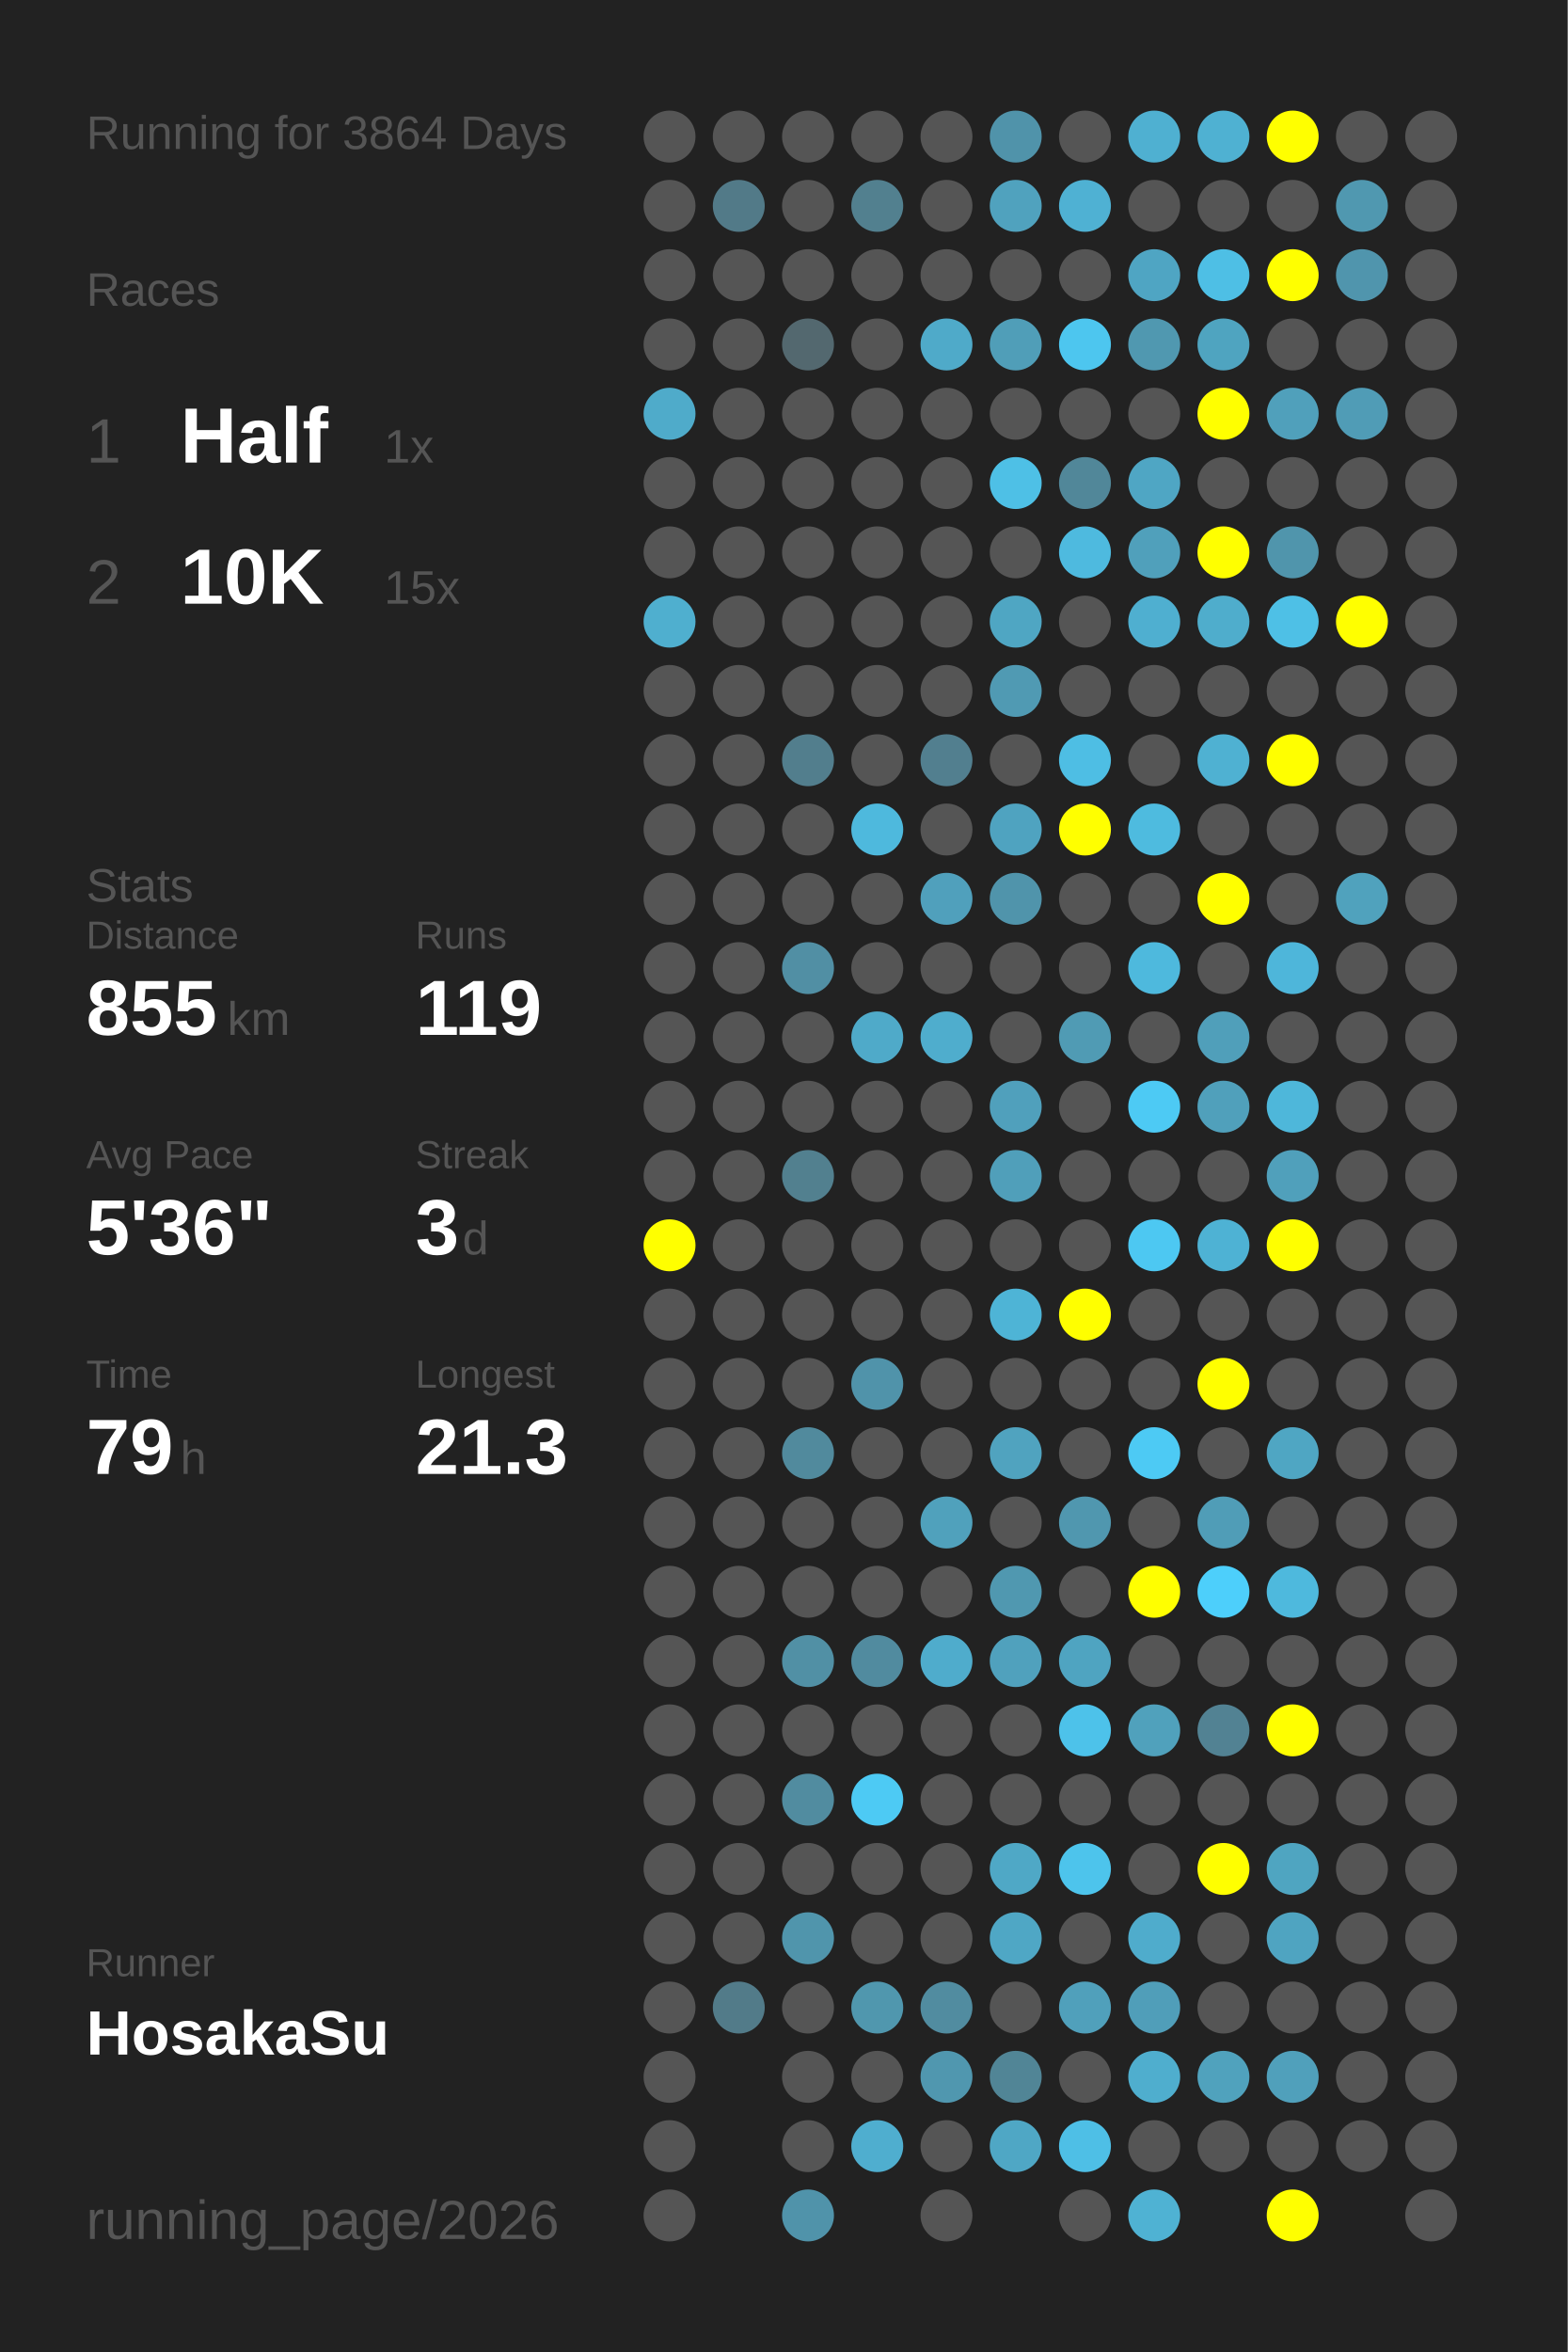
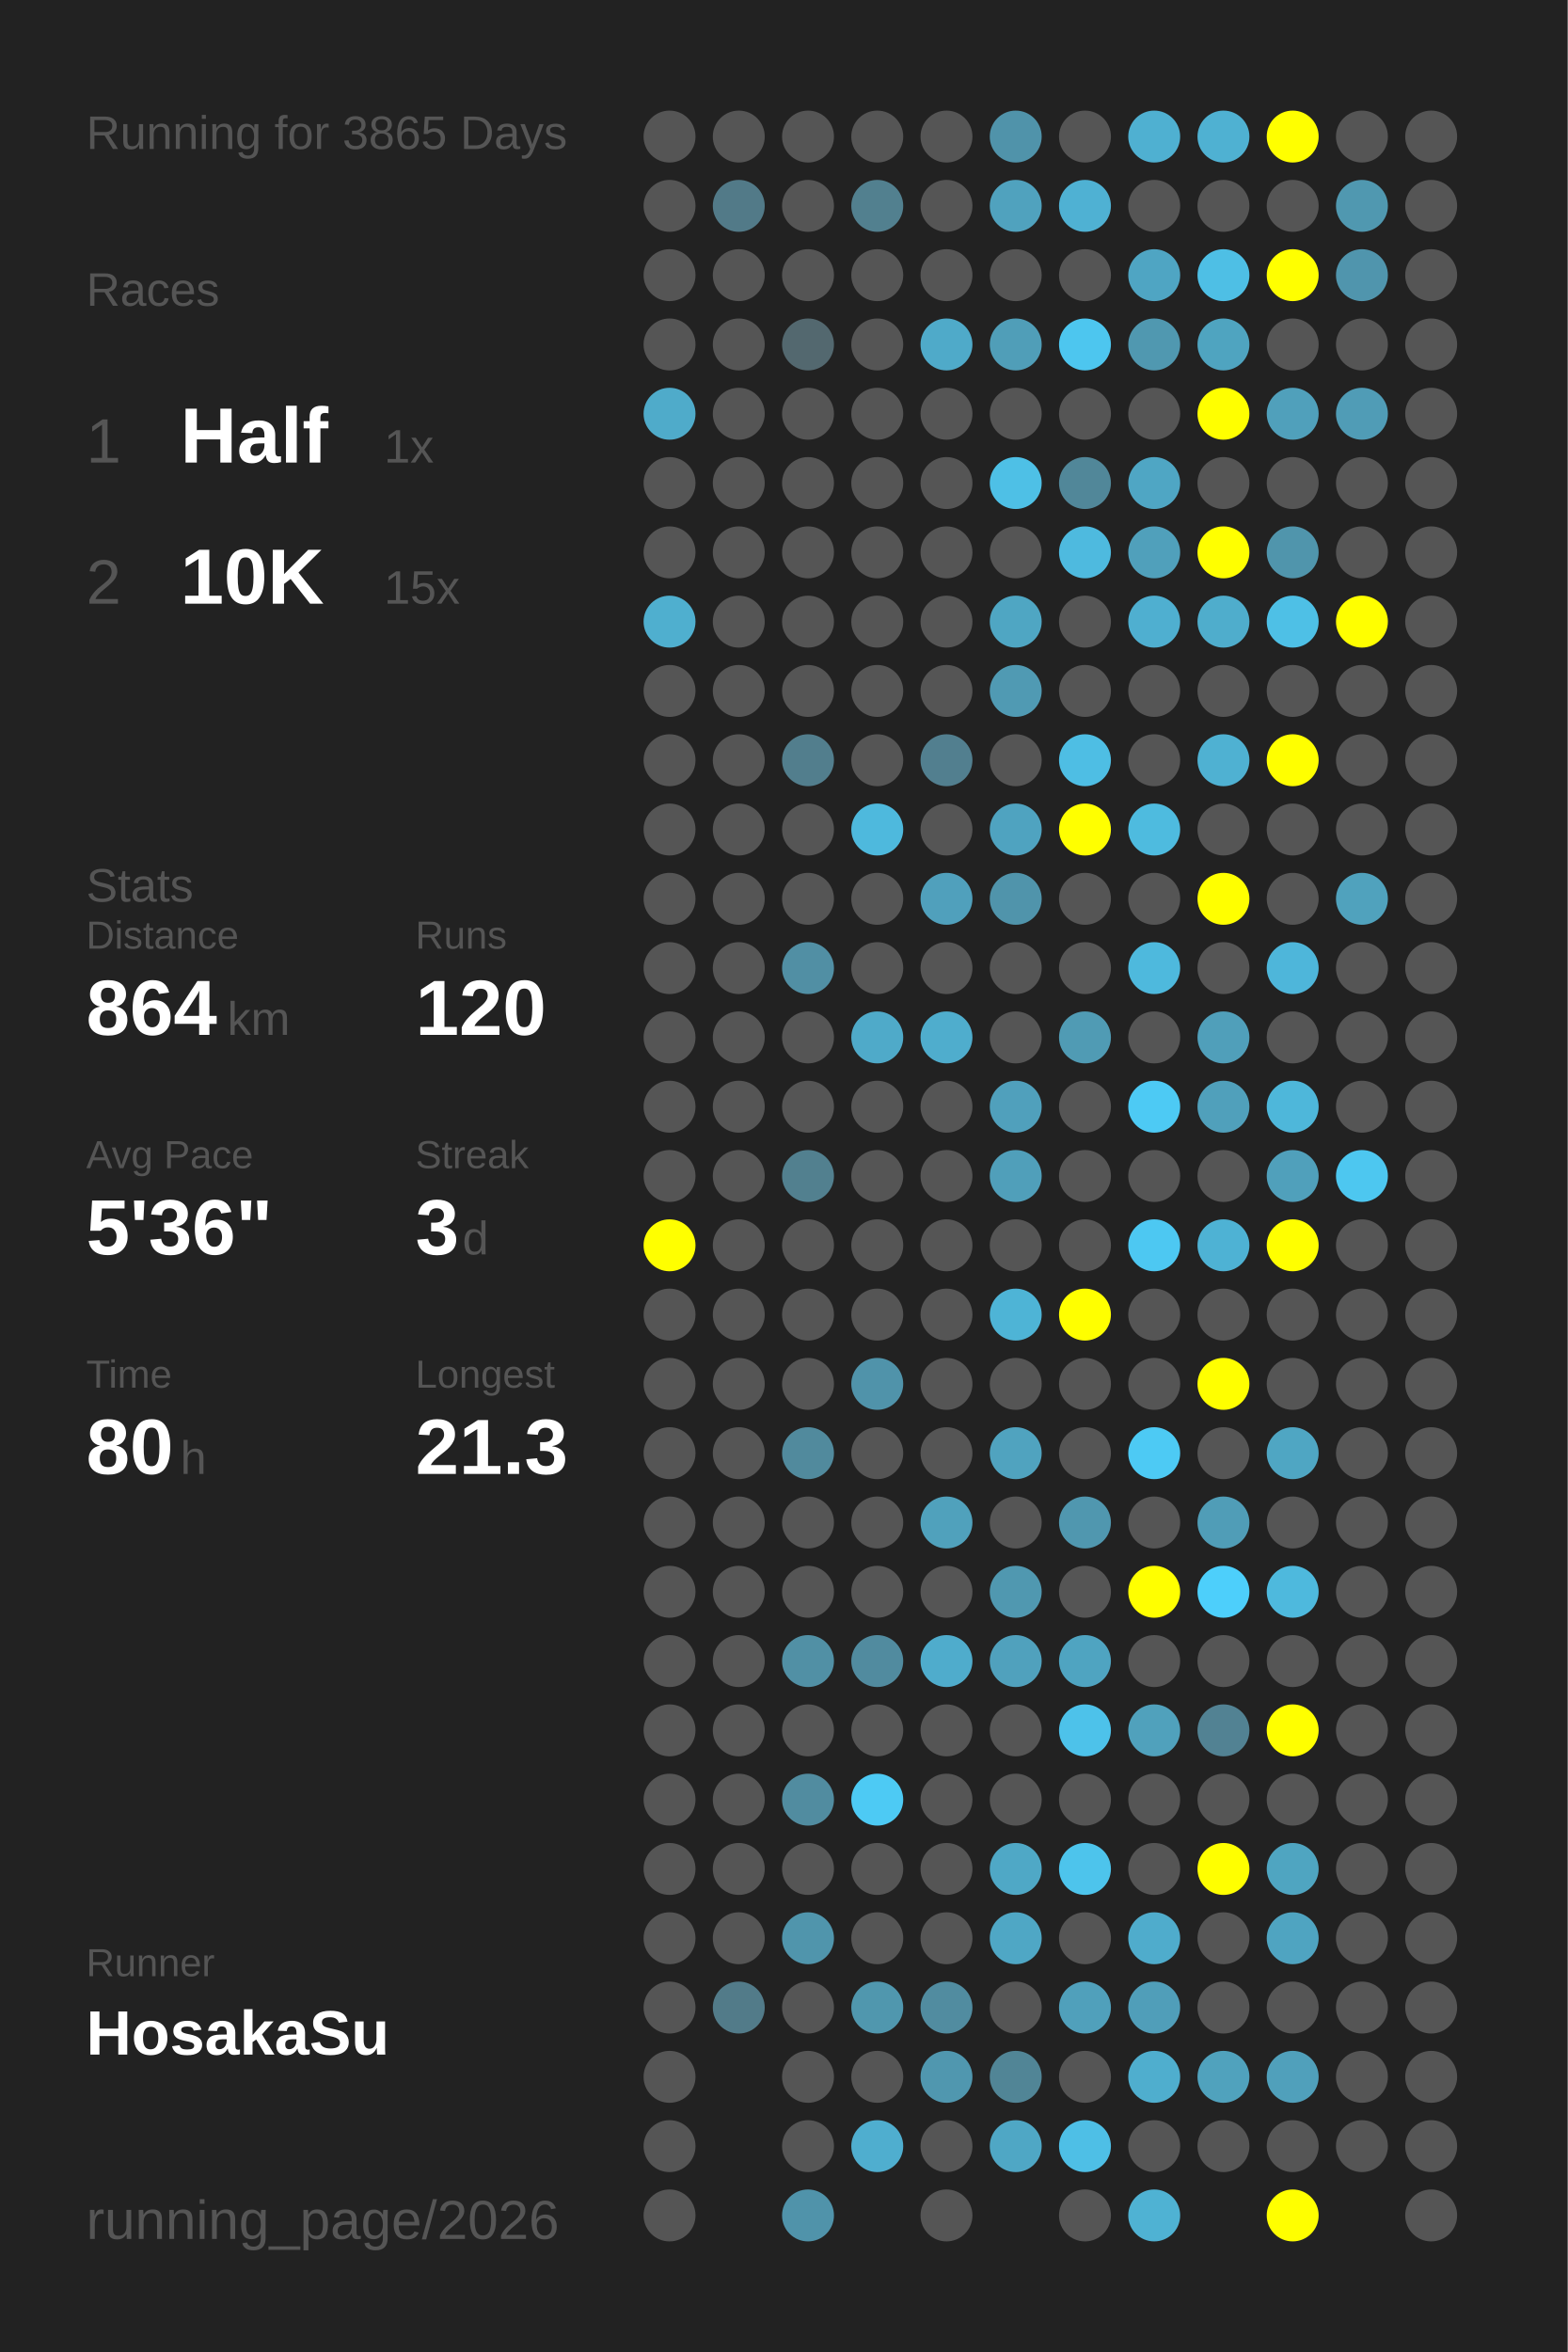
<svg xmlns="http://www.w3.org/2000/svg" baseProfile="full" height="300mm" version="1.1" viewBox="0,0,200,300" width="200mm">
  <defs />
  <rect fill="#222222" height="300" width="200" x="0" y="0" />
-   <text fill="#555555" style="font-size:6px; font-family:Arial;" x="11" y="19">Running for 3864 Days</text>
+   <text fill="#555555" style="font-size:6px; font-family:Arial;" x="11" y="19">Running for 3865 Days</text>
  <text fill="#555555" style="font-size:6px; font-family:Arial;" x="11" y="39">Races</text>
  <text fill="#555555" style="font-size:8px; font-family:Arial;" x="11" y="59">1</text>
  <text fill="#FFFFFF" style="font-size:10px; font-family:Arial; font-weight:bold;" x="23" y="59">Half</text>
  <text fill="#555555" style="font-size:6px; font-family:Arial;" x="49" y="59">1x</text>
  <text fill="#555555" style="font-size:8px; font-family:Arial;" x="11" y="77">2</text>
  <text fill="#FFFFFF" style="font-size:10px; font-family:Arial; font-weight:bold;" x="23" y="77">10K</text>
  <text fill="#555555" style="font-size:6px; font-family:Arial;" x="49" y="77">15x</text>
  <text fill="#555555" style="font-size:6px; font-family:Arial;" x="11" y="115">Stats</text>
  <text fill="#555555" style="font-size:5px; font-family:Arial;" x="11" y="121">Distance</text>
-   <text fill="#FFFFFF" style="font-size:10px; font-family:Arial; font-weight:bold;" x="11" y="132">855</text>
+   <text fill="#FFFFFF" style="font-size:10px; font-family:Arial; font-weight:bold;" x="11" y="132">864</text>
  <text fill="#555555" style="font-size:6px; font-family:Arial;" x="29" y="132">km</text>
  <text fill="#555555" style="font-size:5px; font-family:Arial;" x="53" y="121">Runs</text>
-   <text fill="#FFFFFF" style="font-size:10px; font-family:Arial; font-weight:bold;" x="53" y="132">119</text>
+   <text fill="#FFFFFF" style="font-size:10px; font-family:Arial; font-weight:bold;" x="53" y="132">120</text>
  <text fill="#555555" style="font-size:5px; font-family:Arial;" x="11" y="149">Avg Pace</text>
  <text fill="#FFFFFF" style="font-size:10px; font-family:Arial; font-weight:bold;" x="11" y="160">5'36"</text>
  <text fill="#555555" style="font-size:5px; font-family:Arial;" x="53" y="149">Streak</text>
  <text fill="#FFFFFF" style="font-size:10px; font-family:Arial; font-weight:bold;" x="53" y="160">3</text>
  <text fill="#555555" style="font-size:6px; font-family:Arial;" x="59" y="160">d</text>
  <text fill="#555555" style="font-size:5px; font-family:Arial;" x="11" y="177">Time</text>
-   <text fill="#FFFFFF" style="font-size:10px; font-family:Arial; font-weight:bold;" x="11" y="188">79</text>
+   <text fill="#FFFFFF" style="font-size:10px; font-family:Arial; font-weight:bold;" x="11" y="188">80</text>
  <text fill="#555555" style="font-size:6px; font-family:Arial;" x="23" y="188">h</text>
  <text fill="#555555" style="font-size:5px; font-family:Arial;" x="53" y="177">Longest</text>
  <text fill="#FFFFFF" style="font-size:10px; font-family:Arial; font-weight:bold;" x="53" y="188">21.3</text>
  <text fill="#555555" style="font-size:5px; font-family:Arial;" x="11" y="252.065">Runner</text>
  <text fill="#FFFFFF" style="font-size:8px; font-family:Arial; font-weight:bold;" x="11" y="262.065">HosakaSu</text>
  <text fill="#555555" style="font-size:7px; font-family:Arial;" x="11" y="285.581">running_page/2026</text>
  <circle cx="85.417" cy="17.419" fill="#555555" r="3.312" />
  <circle cx="85.417" cy="26.258" fill="#555555" r="3.312" />
  <circle cx="85.417" cy="35.097" fill="#555555" r="3.312" />
  <circle cx="85.417" cy="43.935" fill="#555555" r="3.312" />
  <circle cx="85.417" cy="52.774" fill="#4fabca" r="3.312" />
  <circle cx="85.417" cy="61.613" fill="#555555" r="3.312" />
  <circle cx="85.417" cy="70.452" fill="#555555" r="3.312" />
  <circle cx="85.417" cy="79.29" fill="#4fafcf" r="3.312" />
  <circle cx="85.417" cy="88.129" fill="#555555" r="3.312" />
  <circle cx="85.417" cy="96.968" fill="#555555" r="3.312" />
  <circle cx="85.417" cy="105.806" fill="#555555" r="3.312" />
  <circle cx="85.417" cy="114.645" fill="#555555" r="3.312" />
  <circle cx="85.417" cy="123.484" fill="#555555" r="3.312" />
  <circle cx="85.417" cy="132.323" fill="#555555" r="3.312" />
  <circle cx="85.417" cy="141.161" fill="#555555" r="3.312" />
  <circle cx="85.417" cy="150" fill="#555555" r="3.312" />
  <circle cx="85.417" cy="158.839" fill="#FFFF00" r="3.312" />
  <circle cx="85.417" cy="167.677" fill="#555555" r="3.312" />
  <circle cx="85.417" cy="176.516" fill="#555555" r="3.312" />
  <circle cx="85.417" cy="185.355" fill="#555555" r="3.312" />
  <circle cx="85.417" cy="194.194" fill="#555555" r="3.312" />
  <circle cx="85.417" cy="203.032" fill="#555555" r="3.312" />
  <circle cx="85.417" cy="211.871" fill="#555555" r="3.312" />
  <circle cx="85.417" cy="220.71" fill="#555555" r="3.312" />
  <circle cx="85.417" cy="229.548" fill="#555555" r="3.312" />
  <circle cx="85.417" cy="238.387" fill="#555555" r="3.312" />
  <circle cx="85.417" cy="247.226" fill="#555555" r="3.312" />
  <circle cx="85.417" cy="256.065" fill="#555555" r="3.312" />
  <circle cx="85.417" cy="264.903" fill="#555555" r="3.312" />
  <circle cx="85.417" cy="273.742" fill="#555555" r="3.312" />
  <circle cx="85.417" cy="282.581" fill="#555555" r="3.312" />
  <circle cx="94.25" cy="17.419" fill="#555555" r="3.312" />
  <circle cx="94.25" cy="26.258" fill="#527a88" r="3.312" />
  <circle cx="94.25" cy="35.097" fill="#555555" r="3.312" />
  <circle cx="94.25" cy="43.935" fill="#555555" r="3.312" />
  <circle cx="94.25" cy="52.774" fill="#555555" r="3.312" />
  <circle cx="94.25" cy="61.613" fill="#555555" r="3.312" />
  <circle cx="94.25" cy="70.452" fill="#555555" r="3.312" />
  <circle cx="94.25" cy="79.29" fill="#555555" r="3.312" />
  <circle cx="94.25" cy="88.129" fill="#555555" r="3.312" />
  <circle cx="94.25" cy="96.968" fill="#555555" r="3.312" />
  <circle cx="94.25" cy="105.806" fill="#555555" r="3.312" />
  <circle cx="94.25" cy="114.645" fill="#555555" r="3.312" />
  <circle cx="94.25" cy="123.484" fill="#555555" r="3.312" />
  <circle cx="94.25" cy="132.323" fill="#555555" r="3.312" />
  <circle cx="94.25" cy="141.161" fill="#555555" r="3.312" />
  <circle cx="94.25" cy="150" fill="#555555" r="3.312" />
  <circle cx="94.25" cy="158.839" fill="#555555" r="3.312" />
  <circle cx="94.25" cy="167.677" fill="#555555" r="3.312" />
  <circle cx="94.25" cy="176.516" fill="#555555" r="3.312" />
  <circle cx="94.25" cy="185.355" fill="#555555" r="3.312" />
  <circle cx="94.25" cy="194.194" fill="#555555" r="3.312" />
  <circle cx="94.25" cy="203.032" fill="#555555" r="3.312" />
  <circle cx="94.25" cy="211.871" fill="#555555" r="3.312" />
  <circle cx="94.25" cy="220.71" fill="#555555" r="3.312" />
  <circle cx="94.25" cy="229.548" fill="#555555" r="3.312" />
  <circle cx="94.25" cy="238.387" fill="#555555" r="3.312" />
  <circle cx="94.25" cy="247.226" fill="#555555" r="3.312" />
  <circle cx="94.25" cy="256.065" fill="#527b89" r="3.312" />
  <circle cx="103.083" cy="17.419" fill="#555555" r="3.312" />
  <circle cx="103.083" cy="26.258" fill="#555555" r="3.312" />
  <circle cx="103.083" cy="35.097" fill="#555555" r="3.312" />
  <circle cx="103.083" cy="43.935" fill="#53686f" r="3.312" />
  <circle cx="103.083" cy="52.774" fill="#555555" r="3.312" />
  <circle cx="103.083" cy="61.613" fill="#555555" r="3.312" />
  <circle cx="103.083" cy="70.452" fill="#555555" r="3.312" />
  <circle cx="103.083" cy="79.29" fill="#555555" r="3.312" />
  <circle cx="103.083" cy="88.129" fill="#555555" r="3.312" />
  <circle cx="103.083" cy="96.968" fill="#527e8d" r="3.312" />
  <circle cx="103.083" cy="105.806" fill="#555555" r="3.312" />
  <circle cx="103.083" cy="114.645" fill="#555555" r="3.312" />
  <circle cx="103.083" cy="123.484" fill="#518fa4" r="3.312" />
  <circle cx="103.083" cy="132.323" fill="#555555" r="3.312" />
  <circle cx="103.083" cy="141.161" fill="#555555" r="3.312" />
  <circle cx="103.083" cy="150" fill="#52808f" r="3.312" />
  <circle cx="103.083" cy="158.839" fill="#555555" r="3.312" />
  <circle cx="103.083" cy="167.677" fill="#555555" r="3.312" />
  <circle cx="103.083" cy="176.516" fill="#555555" r="3.312" />
  <circle cx="103.083" cy="185.355" fill="#518a9d" r="3.312" />
  <circle cx="103.083" cy="194.194" fill="#555555" r="3.312" />
  <circle cx="103.083" cy="203.032" fill="#555555" r="3.312" />
  <circle cx="103.083" cy="211.871" fill="#5190a5" r="3.312" />
  <circle cx="103.083" cy="220.71" fill="#555555" r="3.312" />
  <circle cx="103.083" cy="229.548" fill="#518ca0" r="3.312" />
  <circle cx="103.083" cy="238.387" fill="#555555" r="3.312" />
  <circle cx="103.083" cy="247.226" fill="#5095ac" r="3.312" />
  <circle cx="103.083" cy="256.065" fill="#555555" r="3.312" />
  <circle cx="103.083" cy="264.903" fill="#555555" r="3.312" />
  <circle cx="103.083" cy="273.742" fill="#555555" r="3.312" />
  <circle cx="103.083" cy="282.581" fill="#5093aa" r="3.312" />
  <circle cx="111.917" cy="17.419" fill="#555555" r="3.312" />
  <circle cx="111.917" cy="26.258" fill="#52808f" r="3.312" />
  <circle cx="111.917" cy="35.097" fill="#555555" r="3.312" />
  <circle cx="111.917" cy="43.935" fill="#555555" r="3.312" />
  <circle cx="111.917" cy="52.774" fill="#555555" r="3.312" />
  <circle cx="111.917" cy="61.613" fill="#555555" r="3.312" />
  <circle cx="111.917" cy="70.452" fill="#555555" r="3.312" />
  <circle cx="111.917" cy="79.29" fill="#555555" r="3.312" />
  <circle cx="111.917" cy="88.129" fill="#555555" r="3.312" />
  <circle cx="111.917" cy="96.968" fill="#555555" r="3.312" />
  <circle cx="111.917" cy="105.806" fill="#4eb9dd" r="3.312" />
  <circle cx="111.917" cy="114.645" fill="#555555" r="3.312" />
  <circle cx="111.917" cy="123.484" fill="#555555" r="3.312" />
  <circle cx="111.917" cy="132.323" fill="#4faac9" r="3.312" />
  <circle cx="111.917" cy="141.161" fill="#555555" r="3.312" />
  <circle cx="111.917" cy="150" fill="#555555" r="3.312" />
  <circle cx="111.917" cy="158.839" fill="#555555" r="3.312" />
  <circle cx="111.917" cy="167.677" fill="#555555" r="3.312" />
  <circle cx="111.917" cy="176.516" fill="#5093aa" r="3.312" />
  <circle cx="111.917" cy="185.355" fill="#555555" r="3.312" />
  <circle cx="111.917" cy="194.194" fill="#555555" r="3.312" />
  <circle cx="111.917" cy="203.032" fill="#555555" r="3.312" />
  <circle cx="111.917" cy="211.871" fill="#518b9f" r="3.312" />
  <circle cx="111.917" cy="220.71" fill="#555555" r="3.312" />
  <circle cx="111.917" cy="229.548" fill="#4dcaf4" r="3.312" />
  <circle cx="111.917" cy="238.387" fill="#555555" r="3.312" />
  <circle cx="111.917" cy="247.226" fill="#555555" r="3.312" />
  <circle cx="111.917" cy="256.065" fill="#5097ae" r="3.312" />
  <circle cx="111.917" cy="264.903" fill="#555555" r="3.312" />
  <circle cx="111.917" cy="273.742" fill="#4faecf" r="3.312" />
  <circle cx="120.75" cy="17.419" fill="#555555" r="3.312" />
  <circle cx="120.75" cy="26.258" fill="#555555" r="3.312" />
  <circle cx="120.75" cy="35.097" fill="#555555" r="3.312" />
  <circle cx="120.75" cy="43.935" fill="#4faac9" r="3.312" />
  <circle cx="120.75" cy="52.774" fill="#555555" r="3.312" />
  <circle cx="120.75" cy="61.613" fill="#555555" r="3.312" />
  <circle cx="120.75" cy="70.452" fill="#555555" r="3.312" />
  <circle cx="120.75" cy="79.29" fill="#555555" r="3.312" />
  <circle cx="120.75" cy="88.129" fill="#555555" r="3.312" />
  <circle cx="120.75" cy="96.968" fill="#527f8f" r="3.312" />
  <circle cx="120.75" cy="105.806" fill="#555555" r="3.312" />
  <circle cx="120.75" cy="114.645" fill="#50a0bc" r="3.312" />
  <circle cx="120.75" cy="123.484" fill="#555555" r="3.312" />
  <circle cx="120.75" cy="132.323" fill="#4fadcd" r="3.312" />
  <circle cx="120.75" cy="141.161" fill="#555555" r="3.312" />
  <circle cx="120.75" cy="150" fill="#555555" r="3.312" />
  <circle cx="120.75" cy="158.839" fill="#555555" r="3.312" />
  <circle cx="120.75" cy="167.677" fill="#555555" r="3.312" />
  <circle cx="120.75" cy="176.516" fill="#555555" r="3.312" />
  <circle cx="120.75" cy="185.355" fill="#555555" r="3.312" />
  <circle cx="120.75" cy="194.194" fill="#50a1bc" r="3.312" />
  <circle cx="120.75" cy="203.032" fill="#555555" r="3.312" />
  <circle cx="120.75" cy="211.871" fill="#4faccc" r="3.312" />
  <circle cx="120.75" cy="220.71" fill="#555555" r="3.312" />
  <circle cx="120.75" cy="229.548" fill="#555555" r="3.312" />
  <circle cx="120.75" cy="238.387" fill="#555555" r="3.312" />
  <circle cx="120.75" cy="247.226" fill="#555555" r="3.312" />
  <circle cx="120.75" cy="256.065" fill="#518ca0" r="3.312" />
  <circle cx="120.75" cy="264.903" fill="#5097af" r="3.312" />
  <circle cx="120.75" cy="273.742" fill="#555555" r="3.312" />
  <circle cx="120.75" cy="282.581" fill="#555555" r="3.312" />
  <circle cx="129.583" cy="17.419" fill="#5093aa" r="3.312" />
  <circle cx="129.583" cy="26.258" fill="#50a2be" r="3.312" />
  <circle cx="129.583" cy="35.097" fill="#555555" r="3.312" />
  <circle cx="129.583" cy="43.935" fill="#509eb8" r="3.312" />
  <circle cx="129.583" cy="52.774" fill="#555555" r="3.312" />
  <circle cx="129.583" cy="61.613" fill="#4ec0e6" r="3.312" />
  <circle cx="129.583" cy="70.452" fill="#555555" r="3.312" />
  <circle cx="129.583" cy="79.29" fill="#4fa6c3" r="3.312" />
  <circle cx="129.583" cy="88.129" fill="#509ab3" r="3.312" />
  <circle cx="129.583" cy="96.968" fill="#555555" r="3.312" />
  <circle cx="129.583" cy="105.806" fill="#4fa3c0" r="3.312" />
  <circle cx="129.583" cy="114.645" fill="#5094ab" r="3.312" />
  <circle cx="129.583" cy="123.484" fill="#555555" r="3.312" />
  <circle cx="129.583" cy="132.323" fill="#555555" r="3.312" />
  <circle cx="129.583" cy="141.161" fill="#50a0bc" r="3.312" />
  <circle cx="129.583" cy="150" fill="#509fba" r="3.312" />
  <circle cx="129.583" cy="158.839" fill="#555555" r="3.312" />
  <circle cx="129.583" cy="167.677" fill="#4eb4d6" r="3.312" />
  <circle cx="129.583" cy="176.516" fill="#555555" r="3.312" />
  <circle cx="129.583" cy="185.355" fill="#50a3bf" r="3.312" />
  <circle cx="129.583" cy="194.194" fill="#555555" r="3.312" />
  <circle cx="129.583" cy="203.032" fill="#5098b0" r="3.312" />
  <circle cx="129.583" cy="211.871" fill="#50a1bd" r="3.312" />
  <circle cx="129.583" cy="220.71" fill="#555555" r="3.312" />
  <circle cx="129.583" cy="229.548" fill="#555555" r="3.312" />
  <circle cx="129.583" cy="238.387" fill="#4fa8c6" r="3.312" />
  <circle cx="129.583" cy="247.226" fill="#4fa7c5" r="3.312" />
  <circle cx="129.583" cy="256.065" fill="#555555" r="3.312" />
  <circle cx="129.583" cy="264.903" fill="#518596" r="3.312" />
  <circle cx="129.583" cy="273.742" fill="#4fa7c5" r="3.312" />
  <circle cx="138.417" cy="17.419" fill="#555555" r="3.312" />
  <circle cx="138.417" cy="26.258" fill="#4fb1d3" r="3.312" />
  <circle cx="138.417" cy="35.097" fill="#555555" r="3.312" />
  <circle cx="138.417" cy="43.935" fill="#4dc6ef" r="3.312" />
  <circle cx="138.417" cy="52.774" fill="#555555" r="3.312" />
  <circle cx="138.417" cy="61.613" fill="#518799" r="3.312" />
  <circle cx="138.417" cy="70.452" fill="#4ebadf" r="3.312" />
  <circle cx="138.417" cy="79.29" fill="#555555" r="3.312" />
  <circle cx="138.417" cy="88.129" fill="#555555" r="3.312" />
  <circle cx="138.417" cy="96.968" fill="#4ebee4" r="3.312" />
  <circle cx="138.417" cy="105.806" fill="#FFFF00" r="3.312" />
  <circle cx="138.417" cy="114.645" fill="#555555" r="3.312" />
  <circle cx="138.417" cy="123.484" fill="#555555" r="3.312" />
  <circle cx="138.417" cy="132.323" fill="#509bb4" r="3.312" />
  <circle cx="138.417" cy="141.161" fill="#555555" r="3.312" />
  <circle cx="138.417" cy="150" fill="#555555" r="3.312" />
  <circle cx="138.417" cy="158.839" fill="#555555" r="3.312" />
  <circle cx="138.417" cy="167.677" fill="#FFFF00" r="3.312" />
  <circle cx="138.417" cy="176.516" fill="#555555" r="3.312" />
  <circle cx="138.417" cy="185.355" fill="#555555" r="3.312" />
  <circle cx="138.417" cy="194.194" fill="#5097af" r="3.312" />
  <circle cx="138.417" cy="203.032" fill="#555555" r="3.312" />
  <circle cx="138.417" cy="211.871" fill="#4fa4c1" r="3.312" />
  <circle cx="138.417" cy="220.71" fill="#4dc2ea" r="3.312" />
  <circle cx="138.417" cy="229.548" fill="#555555" r="3.312" />
  <circle cx="138.417" cy="238.387" fill="#4dc4ec" r="3.312" />
  <circle cx="138.417" cy="247.226" fill="#555555" r="3.312" />
  <circle cx="138.417" cy="256.065" fill="#50a0bb" r="3.312" />
  <circle cx="138.417" cy="264.903" fill="#555555" r="3.312" />
  <circle cx="138.417" cy="273.742" fill="#4ebfe6" r="3.312" />
  <circle cx="138.417" cy="282.581" fill="#555555" r="3.312" />
  <circle cx="147.25" cy="17.419" fill="#4fb0d1" r="3.312" />
  <circle cx="147.25" cy="26.258" fill="#555555" r="3.312" />
  <circle cx="147.25" cy="35.097" fill="#4fa5c3" r="3.312" />
  <circle cx="147.25" cy="43.935" fill="#5098b0" r="3.312" />
  <circle cx="147.25" cy="52.774" fill="#555555" r="3.312" />
  <circle cx="147.25" cy="61.613" fill="#4fa6c4" r="3.312" />
  <circle cx="147.25" cy="70.452" fill="#50a0bb" r="3.312" />
  <circle cx="147.25" cy="79.29" fill="#4fafd0" r="3.312" />
  <circle cx="147.25" cy="88.129" fill="#555555" r="3.312" />
  <circle cx="147.25" cy="96.968" fill="#555555" r="3.312" />
  <circle cx="147.25" cy="105.806" fill="#4ebbdf" r="3.312" />
  <circle cx="147.25" cy="114.645" fill="#555555" r="3.312" />
  <circle cx="147.25" cy="123.484" fill="#4eb9dd" r="3.312" />
  <circle cx="147.25" cy="132.323" fill="#555555" r="3.312" />
  <circle cx="147.25" cy="141.161" fill="#4dcaf4" r="3.312" />
  <circle cx="147.25" cy="150" fill="#555555" r="3.312" />
  <circle cx="147.25" cy="158.839" fill="#4dc8f2" r="3.312" />
  <circle cx="147.25" cy="167.677" fill="#555555" r="3.312" />
  <circle cx="147.25" cy="176.516" fill="#555555" r="3.312" />
  <circle cx="147.25" cy="185.355" fill="#4dcaf4" r="3.312" />
  <circle cx="147.25" cy="194.194" fill="#555555" r="3.312" />
  <circle cx="147.25" cy="203.032" fill="#FFFF00" r="3.312" />
  <circle cx="147.25" cy="211.871" fill="#555555" r="3.312" />
  <circle cx="147.25" cy="220.71" fill="#50a1bc" r="3.312" />
  <circle cx="147.25" cy="229.548" fill="#555555" r="3.312" />
  <circle cx="147.25" cy="238.387" fill="#555555" r="3.312" />
  <circle cx="147.25" cy="247.226" fill="#4faccc" r="3.312" />
  <circle cx="147.25" cy="256.065" fill="#509eb9" r="3.312" />
  <circle cx="147.25" cy="264.903" fill="#4faece" r="3.312" />
  <circle cx="147.25" cy="273.742" fill="#555555" r="3.312" />
  <circle cx="147.25" cy="282.581" fill="#4fb2d3" r="3.312" />
  <circle cx="156.083" cy="17.419" fill="#4fb1d2" r="3.312" />
  <circle cx="156.083" cy="26.258" fill="#555555" r="3.312" />
  <circle cx="156.083" cy="35.097" fill="#4ebfe5" r="3.312" />
  <circle cx="156.083" cy="43.935" fill="#4fa4c0" r="3.312" />
  <circle cx="156.083" cy="52.774" fill="#FFFF00" r="3.312" />
  <circle cx="156.083" cy="61.613" fill="#555555" r="3.312" />
  <circle cx="156.083" cy="70.452" fill="#FFFF00" r="3.312" />
  <circle cx="156.083" cy="79.29" fill="#4fadcc" r="3.312" />
  <circle cx="156.083" cy="88.129" fill="#555555" r="3.312" />
  <circle cx="156.083" cy="96.968" fill="#4fb1d2" r="3.312" />
  <circle cx="156.083" cy="105.806" fill="#555555" r="3.312" />
  <circle cx="156.083" cy="114.645" fill="#FFFF00" r="3.312" />
  <circle cx="156.083" cy="123.484" fill="#555555" r="3.312" />
  <circle cx="156.083" cy="132.323" fill="#509fba" r="3.312" />
  <circle cx="156.083" cy="141.161" fill="#50a0bb" r="3.312" />
  <circle cx="156.083" cy="150" fill="#555555" r="3.312" />
  <circle cx="156.083" cy="158.839" fill="#4eb2d4" r="3.312" />
  <circle cx="156.083" cy="167.677" fill="#555555" r="3.312" />
  <circle cx="156.083" cy="176.516" fill="#FFFF00" r="3.312" />
  <circle cx="156.083" cy="185.355" fill="#555555" r="3.312" />
  <circle cx="156.083" cy="194.194" fill="#509db7" r="3.312" />
  <circle cx="156.083" cy="203.032" fill="#4dcffb" r="3.312" />
  <circle cx="156.083" cy="211.871" fill="#555555" r="3.312" />
  <circle cx="156.083" cy="220.71" fill="#528293" r="3.312" />
  <circle cx="156.083" cy="229.548" fill="#555555" r="3.312" />
  <circle cx="156.083" cy="238.387" fill="#FFFF00" r="3.312" />
  <circle cx="156.083" cy="247.226" fill="#555555" r="3.312" />
  <circle cx="156.083" cy="256.065" fill="#555555" r="3.312" />
  <circle cx="156.083" cy="264.903" fill="#50a2bd" r="3.312" />
  <circle cx="156.083" cy="273.742" fill="#555555" r="3.312" />
  <circle cx="164.917" cy="17.419" fill="#FFFF00" r="3.312" />
  <circle cx="164.917" cy="26.258" fill="#555555" r="3.312" />
  <circle cx="164.917" cy="35.097" fill="#FFFF00" r="3.312" />
  <circle cx="164.917" cy="43.935" fill="#555555" r="3.312" />
  <circle cx="164.917" cy="52.774" fill="#50a0bb" r="3.312" />
  <circle cx="164.917" cy="61.613" fill="#555555" r="3.312" />
  <circle cx="164.917" cy="70.452" fill="#5095ac" r="3.312" />
  <circle cx="164.917" cy="79.29" fill="#4ec0e6" r="3.312" />
  <circle cx="164.917" cy="88.129" fill="#555555" r="3.312" />
  <circle cx="164.917" cy="96.968" fill="#FFFF00" r="3.312" />
  <circle cx="164.917" cy="105.806" fill="#555555" r="3.312" />
  <circle cx="164.917" cy="114.645" fill="#555555" r="3.312" />
  <circle cx="164.917" cy="123.484" fill="#4eb6da" r="3.312" />
  <circle cx="164.917" cy="132.323" fill="#555555" r="3.312" />
  <circle cx="164.917" cy="141.161" fill="#4eb7da" r="3.312" />
  <circle cx="164.917" cy="150" fill="#50a0bb" r="3.312" />
  <circle cx="164.917" cy="158.839" fill="#FFFF00" r="3.312" />
  <circle cx="164.917" cy="167.677" fill="#555555" r="3.312" />
  <circle cx="164.917" cy="176.516" fill="#555555" r="3.312" />
  <circle cx="164.917" cy="185.355" fill="#4fa6c3" r="3.312" />
  <circle cx="164.917" cy="194.194" fill="#555555" r="3.312" />
  <circle cx="164.917" cy="203.032" fill="#4eb9dd" r="3.312" />
  <circle cx="164.917" cy="211.871" fill="#555555" r="3.312" />
  <circle cx="164.917" cy="220.71" fill="#FFFF00" r="3.312" />
  <circle cx="164.917" cy="229.548" fill="#555555" r="3.312" />
  <circle cx="164.917" cy="238.387" fill="#4fa5c1" r="3.312" />
  <circle cx="164.917" cy="247.226" fill="#4fa4c1" r="3.312" />
  <circle cx="164.917" cy="256.065" fill="#555555" r="3.312" />
  <circle cx="164.917" cy="264.903" fill="#50a0bb" r="3.312" />
  <circle cx="164.917" cy="273.742" fill="#555555" r="3.312" />
  <circle cx="164.917" cy="282.581" fill="#FFFF00" r="3.312" />
  <circle cx="173.75" cy="17.419" fill="#555555" r="3.312" />
  <circle cx="173.75" cy="26.258" fill="#5098b0" r="3.312" />
  <circle cx="173.75" cy="35.097" fill="#5095ad" r="3.312" />
  <circle cx="173.75" cy="43.935" fill="#555555" r="3.312" />
  <circle cx="173.75" cy="52.774" fill="#509cb6" r="3.312" />
  <circle cx="173.75" cy="61.613" fill="#555555" r="3.312" />
  <circle cx="173.75" cy="70.452" fill="#555555" r="3.312" />
  <circle cx="173.75" cy="79.29" fill="#FFFF00" r="3.312" />
  <circle cx="173.75" cy="88.129" fill="#555555" r="3.312" />
  <circle cx="173.75" cy="96.968" fill="#555555" r="3.312" />
  <circle cx="173.75" cy="105.806" fill="#555555" r="3.312" />
  <circle cx="173.75" cy="114.645" fill="#50a2bd" r="3.312" />
  <circle cx="173.75" cy="123.484" fill="#555555" r="3.312" />
  <circle cx="173.75" cy="132.323" fill="#555555" r="3.312" />
  <circle cx="173.75" cy="141.161" fill="#555555" r="3.312" />
-   <circle cx="173.75" cy="150" fill="#555555" r="3.312" />
+   <circle cx="173.75" cy="150" fill="#4dc7f0" r="3.312" />
  <circle cx="173.75" cy="158.839" fill="#555555" r="3.312" />
  <circle cx="173.75" cy="167.677" fill="#555555" r="3.312" />
  <circle cx="173.75" cy="176.516" fill="#555555" r="3.312" />
  <circle cx="173.75" cy="185.355" fill="#555555" r="3.312" />
  <circle cx="173.75" cy="194.194" fill="#555555" r="3.312" />
  <circle cx="173.75" cy="203.032" fill="#555555" r="3.312" />
  <circle cx="173.75" cy="211.871" fill="#555555" r="3.312" />
  <circle cx="173.75" cy="220.71" fill="#555555" r="3.312" />
  <circle cx="173.75" cy="229.548" fill="#555555" r="3.312" />
  <circle cx="173.75" cy="238.387" fill="#555555" r="3.312" />
  <circle cx="173.75" cy="247.226" fill="#555555" r="3.312" />
  <circle cx="173.75" cy="256.065" fill="#555555" r="3.312" />
  <circle cx="173.75" cy="264.903" fill="#555555" r="3.312" />
  <circle cx="173.75" cy="273.742" fill="#555555" r="3.312" />
  <circle cx="182.583" cy="17.419" fill="#555555" r="3.312" />
  <circle cx="182.583" cy="26.258" fill="#555555" r="3.312" />
  <circle cx="182.583" cy="35.097" fill="#555555" r="3.312" />
  <circle cx="182.583" cy="43.935" fill="#555555" r="3.312" />
  <circle cx="182.583" cy="52.774" fill="#555555" r="3.312" />
  <circle cx="182.583" cy="61.613" fill="#555555" r="3.312" />
  <circle cx="182.583" cy="70.452" fill="#555555" r="3.312" />
  <circle cx="182.583" cy="79.29" fill="#555555" r="3.312" />
  <circle cx="182.583" cy="88.129" fill="#555555" r="3.312" />
  <circle cx="182.583" cy="96.968" fill="#555555" r="3.312" />
  <circle cx="182.583" cy="105.806" fill="#555555" r="3.312" />
  <circle cx="182.583" cy="114.645" fill="#555555" r="3.312" />
  <circle cx="182.583" cy="123.484" fill="#555555" r="3.312" />
  <circle cx="182.583" cy="132.323" fill="#555555" r="3.312" />
  <circle cx="182.583" cy="141.161" fill="#555555" r="3.312" />
  <circle cx="182.583" cy="150" fill="#555555" r="3.312" />
  <circle cx="182.583" cy="158.839" fill="#555555" r="3.312" />
  <circle cx="182.583" cy="167.677" fill="#555555" r="3.312" />
  <circle cx="182.583" cy="176.516" fill="#555555" r="3.312" />
  <circle cx="182.583" cy="185.355" fill="#555555" r="3.312" />
  <circle cx="182.583" cy="194.194" fill="#555555" r="3.312" />
  <circle cx="182.583" cy="203.032" fill="#555555" r="3.312" />
  <circle cx="182.583" cy="211.871" fill="#555555" r="3.312" />
  <circle cx="182.583" cy="220.71" fill="#555555" r="3.312" />
  <circle cx="182.583" cy="229.548" fill="#555555" r="3.312" />
  <circle cx="182.583" cy="238.387" fill="#555555" r="3.312" />
  <circle cx="182.583" cy="247.226" fill="#555555" r="3.312" />
  <circle cx="182.583" cy="256.065" fill="#555555" r="3.312" />
  <circle cx="182.583" cy="264.903" fill="#555555" r="3.312" />
  <circle cx="182.583" cy="273.742" fill="#555555" r="3.312" />
  <circle cx="182.583" cy="282.581" fill="#555555" r="3.312" />
</svg>
